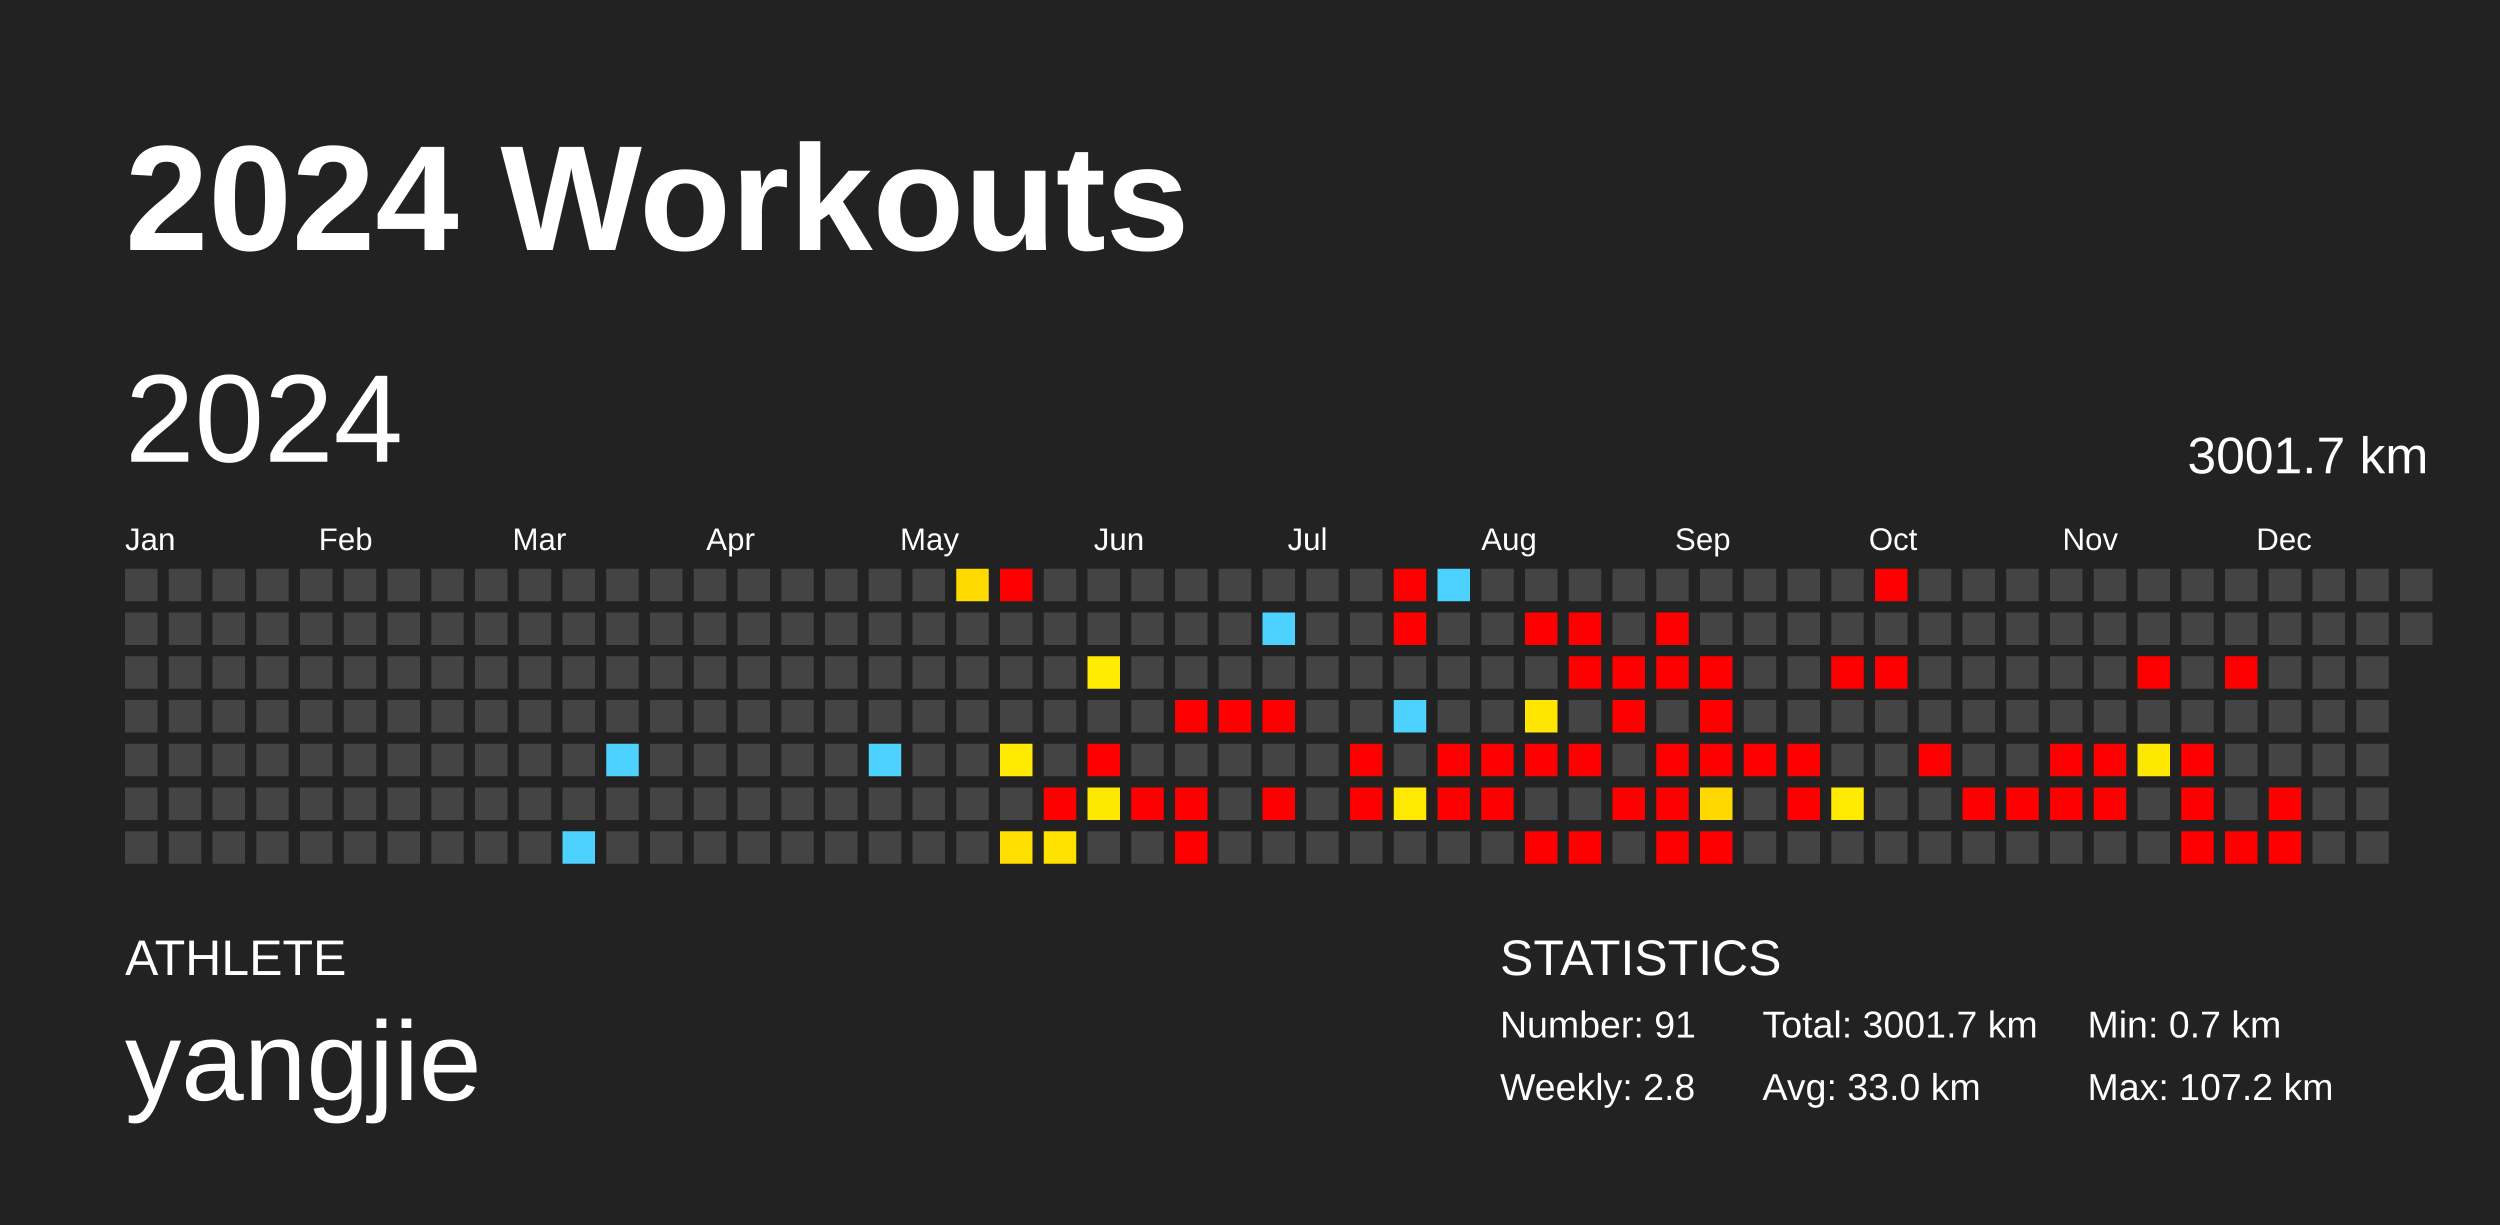
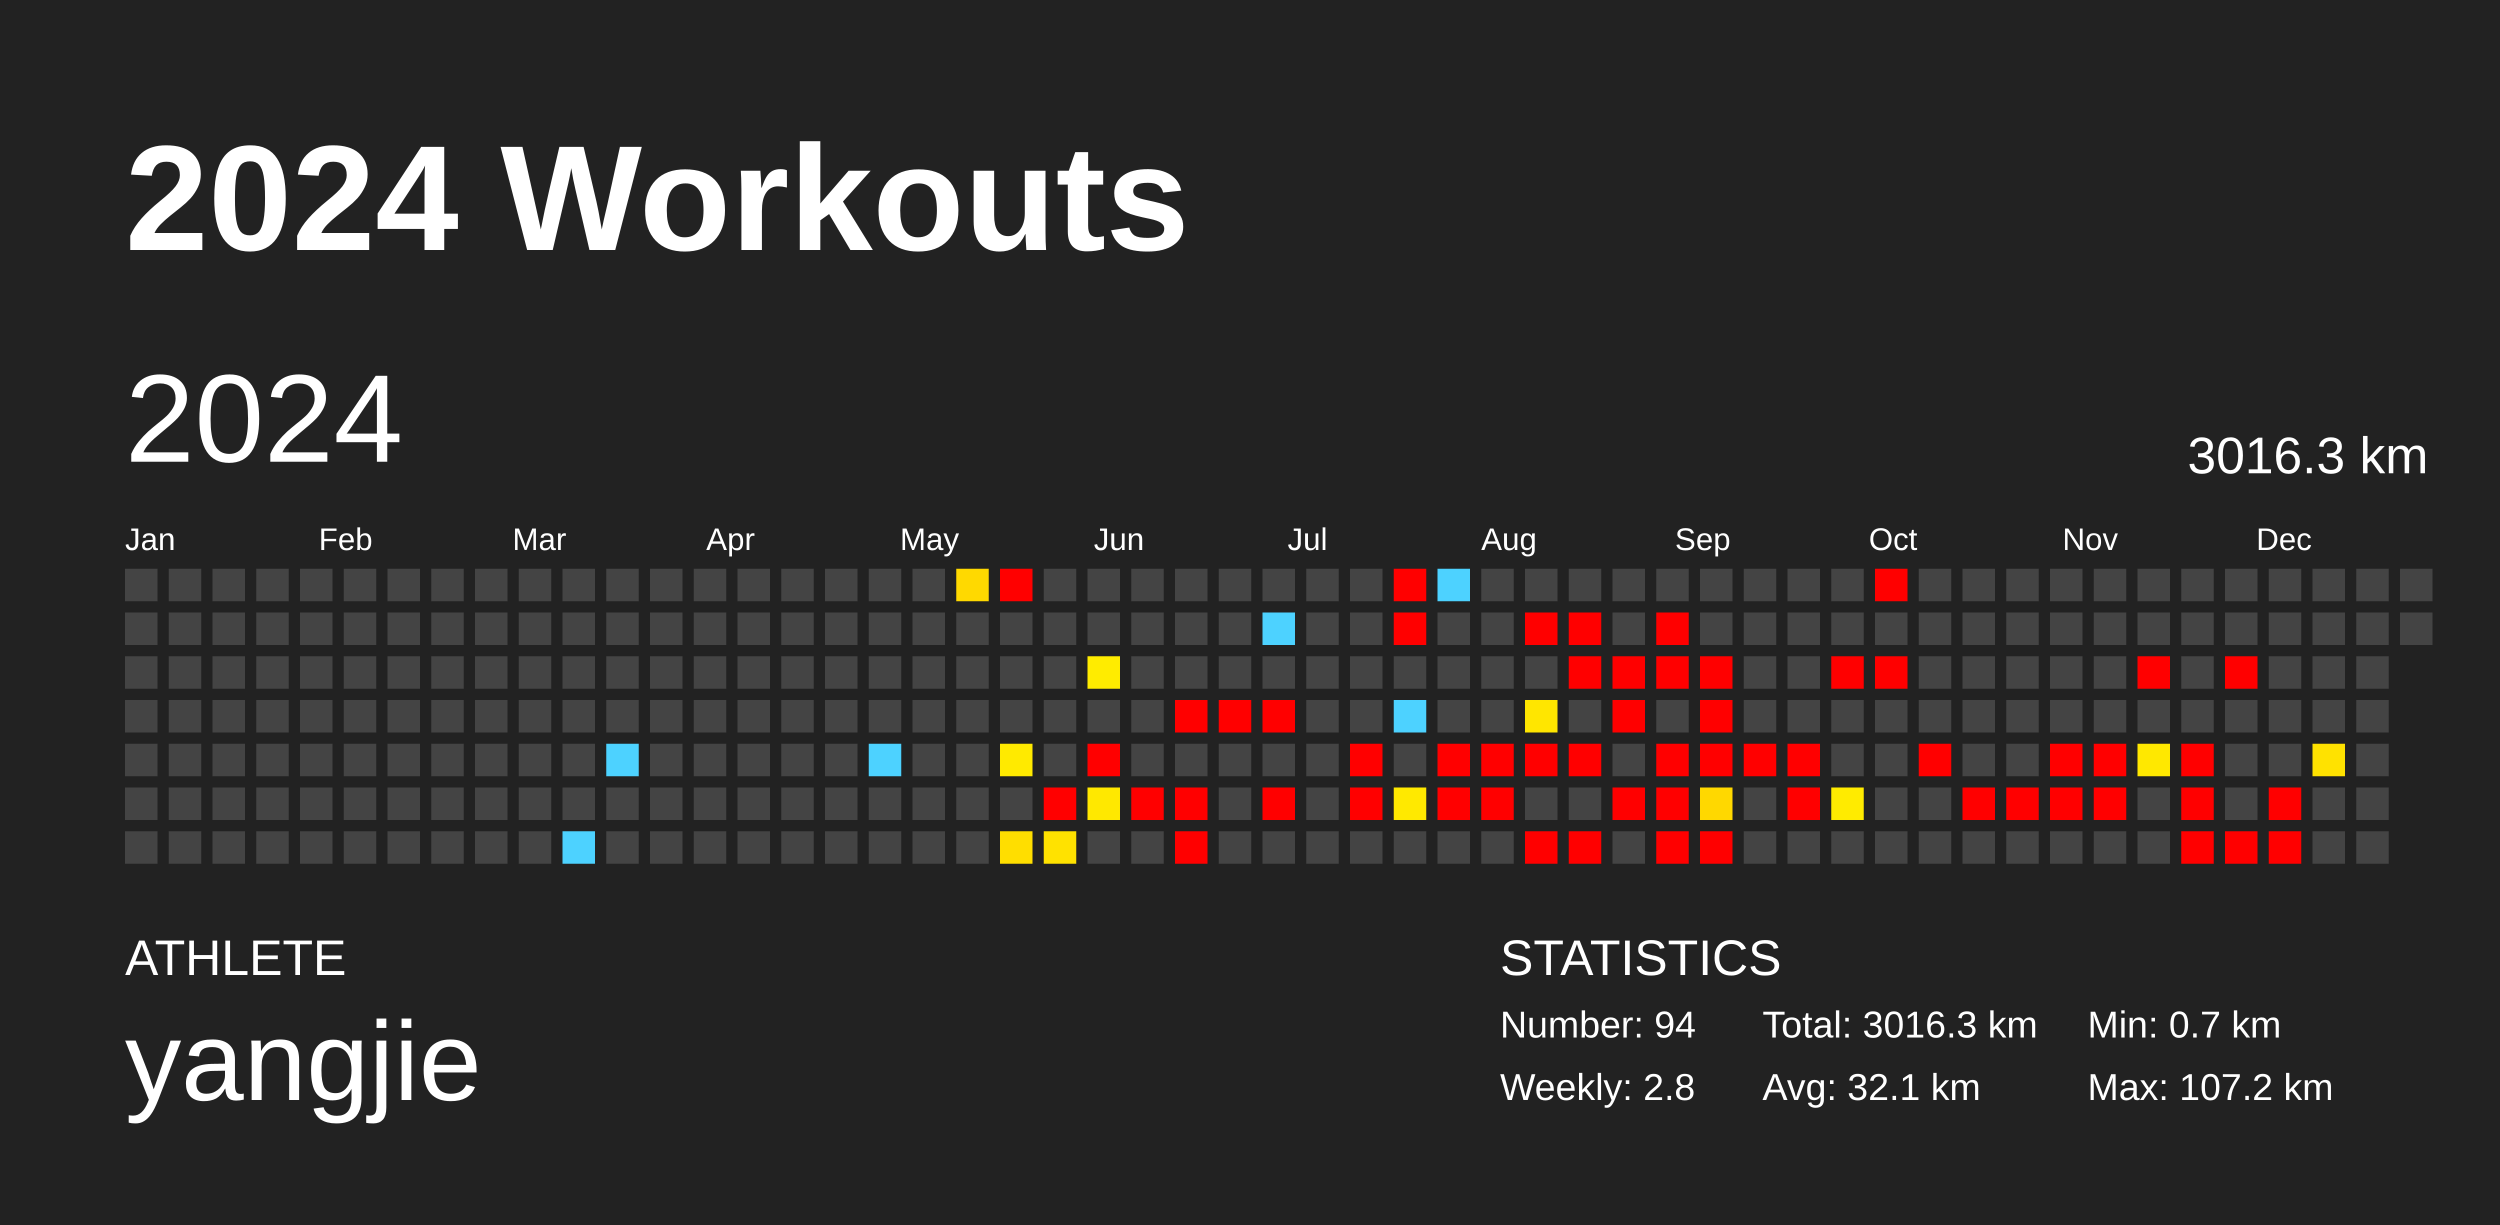
<svg xmlns="http://www.w3.org/2000/svg" baseProfile="full" height="98mm" version="1.1" viewBox="0,0,200,98" width="200mm">
  <defs />
  <rect fill="#222222" height="98" width="200" x="0" y="0" />
  <text fill="#FFFFFF" style="font-size:12px; font-family:Arial; font-weight:bold;" x="10" y="20">2024 Workouts</text>
  <text fill="#FFFFFF" style="font-size:4px; font-family:Arial" x="10" y="78">ATHLETE</text>
  <text fill="#FFFFFF" style="font-size:9px; font-family:Arial" x="10" y="88">yangjie</text>
  <text fill="#FFFFFF" style="font-size:4px; font-family:Arial" x="120" y="78">STATISTICS</text>
-   <text fill="#FFFFFF" style="font-size:3px; font-family:Arial" x="120" y="83">Number: 91</text>
+   <text fill="#FFFFFF" style="font-size:3px; font-family:Arial" x="120" y="83">Number: 94</text>
  <text fill="#FFFFFF" style="font-size:3px; font-family:Arial" x="120" y="88">Weekly: 2.8</text>
-   <text fill="#FFFFFF" style="font-size:3px; font-family:Arial" x="141" y="83">Total: 3001.7 km</text>
-   <text fill="#FFFFFF" style="font-size:3px; font-family:Arial" x="141" y="88">Avg: 33.0 km</text>
+   <text fill="#FFFFFF" style="font-size:3px; font-family:Arial" x="141" y="83">Total: 3016.3 km</text>
+   <text fill="#FFFFFF" style="font-size:3px; font-family:Arial" x="141" y="88">Avg: 32.1 km</text>
  <text fill="#FFFFFF" style="font-size:3px; font-family:Arial" x="167" y="83">Min: 0.7 km</text>
  <text fill="#FFFFFF" style="font-size:3px; font-family:Arial" x="167" y="88">Max: 107.2 km</text>
  <text dominant-baseline="hanging" fill="#FFFFFF" style="font-size:10.0px; font-family:Arial;" x="10" y="30">2024</text>
-   <text dominant-baseline="hanging" fill="#FFFFFF" style="font-size:4.125px; font-family:Arial;" x="175" y="35">3001.7 km</text>
+   <text dominant-baseline="hanging" fill="#FFFFFF" style="font-size:4.125px; font-family:Arial;" x="175" y="35">3016.3 km</text>
  <text fill="#FFFFFF" style="font-size:2.5px; font-family:Arial" x="10.0" y="44">Jan</text>
  <text fill="#FFFFFF" style="font-size:2.5px; font-family:Arial" x="25.5" y="44">Feb</text>
  <text fill="#FFFFFF" style="font-size:2.5px; font-family:Arial" x="41.0" y="44">Mar</text>
  <text fill="#FFFFFF" style="font-size:2.5px; font-family:Arial" x="56.5" y="44">Apr</text>
  <text fill="#FFFFFF" style="font-size:2.5px; font-family:Arial" x="72.0" y="44">May</text>
  <text fill="#FFFFFF" style="font-size:2.5px; font-family:Arial" x="87.5" y="44">Jun</text>
  <text fill="#FFFFFF" style="font-size:2.5px; font-family:Arial" x="103.0" y="44">Jul</text>
  <text fill="#FFFFFF" style="font-size:2.5px; font-family:Arial" x="118.5" y="44">Aug</text>
  <text fill="#FFFFFF" style="font-size:2.5px; font-family:Arial" x="134.0" y="44">Sep</text>
  <text fill="#FFFFFF" style="font-size:2.5px; font-family:Arial" x="149.5" y="44">Oct</text>
  <text fill="#FFFFFF" style="font-size:2.5px; font-family:Arial" x="165.0" y="44">Nov</text>
  <text fill="#FFFFFF" style="font-size:2.5px; font-family:Arial" x="180.5" y="44">Dec</text>
  <rect fill="#444444" height="2.6" width="2.6" x="10.0" y="45.5" />
  <rect fill="#444444" height="2.6" width="2.6" x="10.0" y="49.0" />
  <rect fill="#444444" height="2.6" width="2.6" x="10.0" y="52.5" />
  <rect fill="#444444" height="2.6" width="2.6" x="10.0" y="56.0" />
  <rect fill="#444444" height="2.6" width="2.6" x="10.0" y="59.5" />
  <rect fill="#444444" height="2.6" width="2.6" x="10.0" y="63.0" />
  <rect fill="#444444" height="2.6" width="2.6" x="10.0" y="66.5" />
  <rect fill="#444444" height="2.6" width="2.6" x="13.5" y="45.5" />
  <rect fill="#444444" height="2.6" width="2.6" x="13.5" y="49.0" />
  <rect fill="#444444" height="2.6" width="2.6" x="13.5" y="52.5" />
  <rect fill="#444444" height="2.6" width="2.6" x="13.5" y="56.0" />
  <rect fill="#444444" height="2.6" width="2.6" x="13.5" y="59.5" />
  <rect fill="#444444" height="2.6" width="2.6" x="13.5" y="63.0" />
  <rect fill="#444444" height="2.6" width="2.6" x="13.5" y="66.5" />
  <rect fill="#444444" height="2.6" width="2.6" x="17.0" y="45.5" />
  <rect fill="#444444" height="2.6" width="2.6" x="17.0" y="49.0" />
  <rect fill="#444444" height="2.6" width="2.6" x="17.0" y="52.5" />
  <rect fill="#444444" height="2.6" width="2.6" x="17.0" y="56.0" />
  <rect fill="#444444" height="2.6" width="2.6" x="17.0" y="59.5" />
  <rect fill="#444444" height="2.6" width="2.6" x="17.0" y="63.0" />
  <rect fill="#444444" height="2.6" width="2.6" x="17.0" y="66.5" />
  <rect fill="#444444" height="2.6" width="2.6" x="20.5" y="45.5" />
  <rect fill="#444444" height="2.6" width="2.6" x="20.5" y="49.0" />
  <rect fill="#444444" height="2.6" width="2.6" x="20.5" y="52.5" />
  <rect fill="#444444" height="2.6" width="2.6" x="20.5" y="56.0" />
  <rect fill="#444444" height="2.6" width="2.6" x="20.5" y="59.5" />
  <rect fill="#444444" height="2.6" width="2.6" x="20.5" y="63.0" />
  <rect fill="#444444" height="2.6" width="2.6" x="20.5" y="66.5" />
  <rect fill="#444444" height="2.6" width="2.6" x="24.0" y="45.5" />
  <rect fill="#444444" height="2.6" width="2.6" x="24.0" y="49.0" />
  <rect fill="#444444" height="2.6" width="2.6" x="24.0" y="52.5" />
  <rect fill="#444444" height="2.6" width="2.6" x="24.0" y="56.0" />
  <rect fill="#444444" height="2.6" width="2.6" x="24.0" y="59.5" />
  <rect fill="#444444" height="2.6" width="2.6" x="24.0" y="63.0" />
  <rect fill="#444444" height="2.6" width="2.6" x="24.0" y="66.5" />
  <rect fill="#444444" height="2.6" width="2.6" x="27.5" y="45.5" />
  <rect fill="#444444" height="2.6" width="2.6" x="27.5" y="49.0" />
  <rect fill="#444444" height="2.6" width="2.6" x="27.5" y="52.5" />
  <rect fill="#444444" height="2.6" width="2.6" x="27.5" y="56.0" />
  <rect fill="#444444" height="2.6" width="2.6" x="27.5" y="59.5" />
  <rect fill="#444444" height="2.6" width="2.6" x="27.5" y="63.0" />
  <rect fill="#444444" height="2.6" width="2.6" x="27.5" y="66.5" />
  <rect fill="#444444" height="2.6" width="2.6" x="31.0" y="45.5" />
  <rect fill="#444444" height="2.6" width="2.6" x="31.0" y="49.0" />
  <rect fill="#444444" height="2.6" width="2.6" x="31.0" y="52.5" />
  <rect fill="#444444" height="2.6" width="2.6" x="31.0" y="56.0" />
  <rect fill="#444444" height="2.6" width="2.6" x="31.0" y="59.5" />
  <rect fill="#444444" height="2.6" width="2.6" x="31.0" y="63.0" />
  <rect fill="#444444" height="2.6" width="2.6" x="31.0" y="66.5" />
  <rect fill="#444444" height="2.6" width="2.6" x="34.5" y="45.5" />
  <rect fill="#444444" height="2.6" width="2.6" x="34.5" y="49.0" />
  <rect fill="#444444" height="2.6" width="2.6" x="34.5" y="52.5" />
  <rect fill="#444444" height="2.6" width="2.6" x="34.5" y="56.0" />
  <rect fill="#444444" height="2.6" width="2.6" x="34.5" y="59.5" />
  <rect fill="#444444" height="2.6" width="2.6" x="34.5" y="63.0" />
  <rect fill="#444444" height="2.6" width="2.6" x="34.5" y="66.5" />
  <rect fill="#444444" height="2.6" width="2.6" x="38.0" y="45.5" />
  <rect fill="#444444" height="2.6" width="2.6" x="38.0" y="49.0" />
  <rect fill="#444444" height="2.6" width="2.6" x="38.0" y="52.5" />
  <rect fill="#444444" height="2.6" width="2.6" x="38.0" y="56.0" />
  <rect fill="#444444" height="2.6" width="2.6" x="38.0" y="59.5" />
  <rect fill="#444444" height="2.6" width="2.6" x="38.0" y="63.0" />
  <rect fill="#444444" height="2.6" width="2.6" x="38.0" y="66.5" />
  <rect fill="#444444" height="2.6" width="2.6" x="41.5" y="45.5" />
  <rect fill="#444444" height="2.6" width="2.6" x="41.5" y="49.0" />
  <rect fill="#444444" height="2.6" width="2.6" x="41.5" y="52.5" />
  <rect fill="#444444" height="2.6" width="2.6" x="41.5" y="56.0" />
  <rect fill="#444444" height="2.6" width="2.6" x="41.5" y="59.5" />
  <rect fill="#444444" height="2.6" width="2.6" x="41.5" y="63.0" />
  <rect fill="#444444" height="2.6" width="2.6" x="41.5" y="66.5" />
  <rect fill="#444444" height="2.6" width="2.6" x="45.0" y="45.5" />
  <rect fill="#444444" height="2.6" width="2.6" x="45.0" y="49.0" />
  <rect fill="#444444" height="2.6" width="2.6" x="45.0" y="52.5" />
  <rect fill="#444444" height="2.6" width="2.6" x="45.0" y="56.0" />
  <rect fill="#444444" height="2.6" width="2.6" x="45.0" y="59.5" />
  <rect fill="#444444" height="2.6" width="2.6" x="45.0" y="63.0" />
  <rect fill="#4dd2ff" height="2.6" width="2.6" x="45.0" y="66.5" />
  <rect fill="#444444" height="2.6" width="2.6" x="48.5" y="45.5" />
  <rect fill="#444444" height="2.6" width="2.6" x="48.5" y="49.0" />
  <rect fill="#444444" height="2.6" width="2.6" x="48.5" y="52.5" />
  <rect fill="#444444" height="2.6" width="2.6" x="48.5" y="56.0" />
  <rect fill="#4dd2ff" height="2.6" width="2.6" x="48.5" y="59.5" />
  <rect fill="#444444" height="2.6" width="2.6" x="48.5" y="63.0" />
  <rect fill="#444444" height="2.6" width="2.6" x="48.5" y="66.5" />
  <rect fill="#444444" height="2.6" width="2.6" x="52.0" y="45.5" />
  <rect fill="#444444" height="2.6" width="2.6" x="52.0" y="49.0" />
  <rect fill="#444444" height="2.6" width="2.6" x="52.0" y="52.5" />
  <rect fill="#444444" height="2.6" width="2.6" x="52.0" y="56.0" />
  <rect fill="#444444" height="2.6" width="2.6" x="52.0" y="59.5" />
  <rect fill="#444444" height="2.6" width="2.6" x="52.0" y="63.0" />
  <rect fill="#444444" height="2.6" width="2.6" x="52.0" y="66.5" />
  <rect fill="#444444" height="2.6" width="2.6" x="55.5" y="45.5" />
  <rect fill="#444444" height="2.6" width="2.6" x="55.5" y="49.0" />
  <rect fill="#444444" height="2.6" width="2.6" x="55.5" y="52.5" />
  <rect fill="#444444" height="2.6" width="2.6" x="55.5" y="56.0" />
  <rect fill="#444444" height="2.6" width="2.6" x="55.5" y="59.5" />
  <rect fill="#444444" height="2.6" width="2.6" x="55.5" y="63.0" />
  <rect fill="#444444" height="2.6" width="2.6" x="55.5" y="66.5" />
  <rect fill="#444444" height="2.6" width="2.6" x="59.0" y="45.5" />
  <rect fill="#444444" height="2.6" width="2.6" x="59.0" y="49.0" />
  <rect fill="#444444" height="2.6" width="2.6" x="59.0" y="52.5" />
  <rect fill="#444444" height="2.6" width="2.6" x="59.0" y="56.0" />
  <rect fill="#444444" height="2.6" width="2.6" x="59.0" y="59.5" />
  <rect fill="#444444" height="2.6" width="2.6" x="59.0" y="63.0" />
  <rect fill="#444444" height="2.6" width="2.6" x="59.0" y="66.5" />
  <rect fill="#444444" height="2.6" width="2.6" x="62.5" y="45.5" />
  <rect fill="#444444" height="2.6" width="2.6" x="62.5" y="49.0" />
  <rect fill="#444444" height="2.6" width="2.6" x="62.5" y="52.5" />
  <rect fill="#444444" height="2.6" width="2.6" x="62.5" y="56.0" />
  <rect fill="#444444" height="2.6" width="2.6" x="62.5" y="59.5" />
  <rect fill="#444444" height="2.6" width="2.6" x="62.5" y="63.0" />
  <rect fill="#444444" height="2.6" width="2.6" x="62.5" y="66.5" />
  <rect fill="#444444" height="2.6" width="2.6" x="66.0" y="45.5" />
  <rect fill="#444444" height="2.6" width="2.6" x="66.0" y="49.0" />
  <rect fill="#444444" height="2.6" width="2.6" x="66.0" y="52.5" />
  <rect fill="#444444" height="2.6" width="2.6" x="66.0" y="56.0" />
  <rect fill="#444444" height="2.6" width="2.6" x="66.0" y="59.5" />
  <rect fill="#444444" height="2.6" width="2.6" x="66.0" y="63.0" />
  <rect fill="#444444" height="2.6" width="2.6" x="66.0" y="66.5" />
  <rect fill="#444444" height="2.6" width="2.6" x="69.5" y="45.5" />
  <rect fill="#444444" height="2.6" width="2.6" x="69.5" y="49.0" />
  <rect fill="#444444" height="2.6" width="2.6" x="69.5" y="52.5" />
  <rect fill="#444444" height="2.6" width="2.6" x="69.5" y="56.0" />
  <rect fill="#4dd2ff" height="2.6" width="2.6" x="69.5" y="59.5" />
  <rect fill="#444444" height="2.6" width="2.6" x="69.5" y="63.0" />
  <rect fill="#444444" height="2.6" width="2.6" x="69.5" y="66.5" />
  <rect fill="#444444" height="2.6" width="2.6" x="73.0" y="45.5" />
  <rect fill="#444444" height="2.6" width="2.6" x="73.0" y="49.0" />
  <rect fill="#444444" height="2.6" width="2.6" x="73.0" y="52.5" />
  <rect fill="#444444" height="2.6" width="2.6" x="73.0" y="56.0" />
  <rect fill="#444444" height="2.6" width="2.6" x="73.0" y="59.5" />
  <rect fill="#444444" height="2.6" width="2.6" x="73.0" y="63.0" />
  <rect fill="#444444" height="2.6" width="2.6" x="73.0" y="66.5" />
  <rect fill="#ffd900" height="2.6" width="2.6" x="76.5" y="45.5" />
  <rect fill="#444444" height="2.6" width="2.6" x="76.5" y="49.0" />
  <rect fill="#444444" height="2.6" width="2.6" x="76.5" y="52.5" />
  <rect fill="#444444" height="2.6" width="2.6" x="76.5" y="56.0" />
  <rect fill="#444444" height="2.6" width="2.6" x="76.5" y="59.5" />
  <rect fill="#444444" height="2.6" width="2.6" x="76.5" y="63.0" />
  <rect fill="#444444" height="2.6" width="2.6" x="76.5" y="66.5" />
  <rect fill="red" height="2.6" width="2.6" x="80.0" y="45.5" />
  <rect fill="#444444" height="2.6" width="2.6" x="80.0" y="49.0" />
  <rect fill="#444444" height="2.6" width="2.6" x="80.0" y="52.5" />
  <rect fill="#444444" height="2.6" width="2.6" x="80.0" y="56.0" />
  <rect fill="#ffea00" height="2.6" width="2.6" x="80.0" y="59.5" />
  <rect fill="#444444" height="2.6" width="2.6" x="80.0" y="63.0" />
  <rect fill="#ffde00" height="2.6" width="2.6" x="80.0" y="66.5" />
  <rect fill="#444444" height="2.6" width="2.6" x="83.5" y="45.5" />
  <rect fill="#444444" height="2.6" width="2.6" x="83.5" y="49.0" />
  <rect fill="#444444" height="2.6" width="2.6" x="83.5" y="52.5" />
  <rect fill="#444444" height="2.6" width="2.6" x="83.5" y="56.0" />
  <rect fill="#444444" height="2.6" width="2.6" x="83.5" y="59.5" />
  <rect fill="red" height="2.6" width="2.6" x="83.5" y="63.0" />
  <rect fill="#ffe200" height="2.6" width="2.6" x="83.5" y="66.5" />
  <rect fill="#444444" height="2.6" width="2.6" x="87.0" y="45.5" />
  <rect fill="#444444" height="2.6" width="2.6" x="87.0" y="49.0" />
  <rect fill="#ffec00" height="2.6" width="2.6" x="87.0" y="52.5" />
  <rect fill="#444444" height="2.6" width="2.6" x="87.0" y="56.0" />
  <rect fill="red" height="2.6" width="2.6" x="87.0" y="59.5" />
  <rect fill="#ffe800" height="2.6" width="2.6" x="87.0" y="63.0" />
  <rect fill="#444444" height="2.6" width="2.6" x="87.0" y="66.5" />
  <rect fill="#444444" height="2.6" width="2.6" x="90.5" y="45.5" />
  <rect fill="#444444" height="2.6" width="2.6" x="90.5" y="49.0" />
  <rect fill="#444444" height="2.6" width="2.6" x="90.5" y="52.5" />
  <rect fill="#444444" height="2.6" width="2.6" x="90.5" y="56.0" />
  <rect fill="#444444" height="2.6" width="2.6" x="90.5" y="59.5" />
  <rect fill="red" height="2.6" width="2.6" x="90.5" y="63.0" />
  <rect fill="#444444" height="2.6" width="2.6" x="90.5" y="66.5" />
  <rect fill="#444444" height="2.6" width="2.6" x="94.0" y="45.5" />
  <rect fill="#444444" height="2.6" width="2.6" x="94.0" y="49.0" />
  <rect fill="#444444" height="2.6" width="2.6" x="94.0" y="52.5" />
  <rect fill="red" height="2.6" width="2.6" x="94.0" y="56.0" />
  <rect fill="#444444" height="2.6" width="2.6" x="94.0" y="59.5" />
  <rect fill="red" height="2.6" width="2.6" x="94.0" y="63.0" />
  <rect fill="red" height="2.6" width="2.6" x="94.0" y="66.5" />
  <rect fill="#444444" height="2.6" width="2.6" x="97.5" y="45.5" />
  <rect fill="#444444" height="2.6" width="2.6" x="97.5" y="49.0" />
  <rect fill="#444444" height="2.6" width="2.6" x="97.5" y="52.5" />
  <rect fill="red" height="2.6" width="2.6" x="97.5" y="56.0" />
  <rect fill="#444444" height="2.6" width="2.6" x="97.5" y="59.5" />
  <rect fill="#444444" height="2.6" width="2.6" x="97.5" y="63.0" />
  <rect fill="#444444" height="2.6" width="2.6" x="97.5" y="66.5" />
  <rect fill="#444444" height="2.6" width="2.6" x="101.0" y="45.5" />
  <rect fill="#4dd2ff" height="2.6" width="2.6" x="101.0" y="49.0" />
  <rect fill="#444444" height="2.6" width="2.6" x="101.0" y="52.5" />
  <rect fill="red" height="2.6" width="2.6" x="101.0" y="56.0" />
  <rect fill="#444444" height="2.6" width="2.6" x="101.0" y="59.5" />
  <rect fill="red" height="2.6" width="2.6" x="101.0" y="63.0" />
  <rect fill="#444444" height="2.6" width="2.6" x="101.0" y="66.5" />
  <rect fill="#444444" height="2.6" width="2.6" x="104.5" y="45.5" />
  <rect fill="#444444" height="2.6" width="2.6" x="104.5" y="49.0" />
  <rect fill="#444444" height="2.6" width="2.6" x="104.5" y="52.5" />
  <rect fill="#444444" height="2.6" width="2.6" x="104.5" y="56.0" />
  <rect fill="#444444" height="2.6" width="2.6" x="104.5" y="59.5" />
  <rect fill="#444444" height="2.6" width="2.6" x="104.5" y="63.0" />
  <rect fill="#444444" height="2.6" width="2.6" x="104.5" y="66.5" />
  <rect fill="#444444" height="2.6" width="2.6" x="108.0" y="45.5" />
  <rect fill="#444444" height="2.6" width="2.6" x="108.0" y="49.0" />
  <rect fill="#444444" height="2.6" width="2.6" x="108.0" y="52.5" />
  <rect fill="#444444" height="2.6" width="2.6" x="108.0" y="56.0" />
  <rect fill="red" height="2.6" width="2.6" x="108.0" y="59.5" />
  <rect fill="red" height="2.6" width="2.6" x="108.0" y="63.0" />
  <rect fill="#444444" height="2.6" width="2.6" x="108.0" y="66.5" />
  <rect fill="red" height="2.6" width="2.6" x="111.5" y="45.5" />
  <rect fill="red" height="2.6" width="2.6" x="111.5" y="49.0" />
  <rect fill="#444444" height="2.6" width="2.6" x="111.5" y="52.5" />
  <rect fill="#4dd2ff" height="2.6" width="2.6" x="111.5" y="56.0" />
  <rect fill="#444444" height="2.6" width="2.6" x="111.5" y="59.5" />
  <rect fill="#ffe900" height="2.6" width="2.6" x="111.5" y="63.0" />
  <rect fill="#444444" height="2.6" width="2.6" x="111.5" y="66.5" />
  <rect fill="#4dd2ff" height="2.6" width="2.6" x="115.0" y="45.5" />
  <rect fill="#444444" height="2.6" width="2.6" x="115.0" y="49.0" />
  <rect fill="#444444" height="2.6" width="2.6" x="115.0" y="52.5" />
  <rect fill="#444444" height="2.6" width="2.6" x="115.0" y="56.0" />
  <rect fill="red" height="2.6" width="2.6" x="115.0" y="59.5" />
  <rect fill="red" height="2.6" width="2.6" x="115.0" y="63.0" />
  <rect fill="#444444" height="2.6" width="2.6" x="115.0" y="66.5" />
  <rect fill="#444444" height="2.6" width="2.6" x="118.5" y="45.5" />
  <rect fill="#444444" height="2.6" width="2.6" x="118.5" y="49.0" />
  <rect fill="#444444" height="2.6" width="2.6" x="118.5" y="52.5" />
  <rect fill="#444444" height="2.6" width="2.6" x="118.5" y="56.0" />
  <rect fill="red" height="2.6" width="2.6" x="118.5" y="59.5" />
  <rect fill="red" height="2.6" width="2.6" x="118.5" y="63.0" />
  <rect fill="#444444" height="2.6" width="2.6" x="118.5" y="66.5" />
  <rect fill="#444444" height="2.6" width="2.6" x="122.0" y="45.5" />
  <rect fill="red" height="2.6" width="2.6" x="122.0" y="49.0" />
  <rect fill="#444444" height="2.6" width="2.6" x="122.0" y="52.5" />
  <rect fill="#ffe600" height="2.6" width="2.6" x="122.0" y="56.0" />
  <rect fill="red" height="2.6" width="2.6" x="122.0" y="59.5" />
  <rect fill="#444444" height="2.6" width="2.6" x="122.0" y="63.0" />
  <rect fill="red" height="2.6" width="2.6" x="122.0" y="66.5" />
  <rect fill="#444444" height="2.6" width="2.6" x="125.5" y="45.5" />
  <rect fill="red" height="2.6" width="2.6" x="125.5" y="49.0" />
  <rect fill="red" height="2.6" width="2.6" x="125.5" y="52.5" />
  <rect fill="#444444" height="2.6" width="2.6" x="125.5" y="56.0" />
  <rect fill="red" height="2.6" width="2.6" x="125.5" y="59.5" />
  <rect fill="#444444" height="2.6" width="2.6" x="125.5" y="63.0" />
  <rect fill="red" height="2.6" width="2.6" x="125.5" y="66.5" />
  <rect fill="#444444" height="2.6" width="2.6" x="129.0" y="45.5" />
  <rect fill="#444444" height="2.6" width="2.6" x="129.0" y="49.0" />
  <rect fill="red" height="2.6" width="2.6" x="129.0" y="52.5" />
  <rect fill="red" height="2.6" width="2.6" x="129.0" y="56.0" />
  <rect fill="#444444" height="2.6" width="2.6" x="129.0" y="59.5" />
  <rect fill="red" height="2.6" width="2.6" x="129.0" y="63.0" />
  <rect fill="#444444" height="2.6" width="2.6" x="129.0" y="66.5" />
  <rect fill="#444444" height="2.6" width="2.6" x="132.5" y="45.5" />
  <rect fill="red" height="2.6" width="2.6" x="132.5" y="49.0" />
  <rect fill="red" height="2.6" width="2.6" x="132.5" y="52.5" />
  <rect fill="#444444" height="2.6" width="2.6" x="132.5" y="56.0" />
  <rect fill="red" height="2.6" width="2.6" x="132.5" y="59.5" />
  <rect fill="red" height="2.6" width="2.6" x="132.5" y="63.0" />
  <rect fill="red" height="2.6" width="2.6" x="132.5" y="66.5" />
  <rect fill="#444444" height="2.6" width="2.6" x="136.0" y="45.5" />
  <rect fill="#444444" height="2.6" width="2.6" x="136.0" y="49.0" />
  <rect fill="red" height="2.6" width="2.6" x="136.0" y="52.5" />
  <rect fill="red" height="2.6" width="2.6" x="136.0" y="56.0" />
  <rect fill="red" height="2.6" width="2.6" x="136.0" y="59.5" />
  <rect fill="#ffd800" height="2.6" width="2.6" x="136.0" y="63.0" />
  <rect fill="red" height="2.6" width="2.6" x="136.0" y="66.5" />
  <rect fill="#444444" height="2.6" width="2.6" x="139.5" y="45.5" />
  <rect fill="#444444" height="2.6" width="2.6" x="139.5" y="49.0" />
  <rect fill="#444444" height="2.6" width="2.6" x="139.5" y="52.5" />
  <rect fill="#444444" height="2.6" width="2.6" x="139.5" y="56.0" />
  <rect fill="red" height="2.6" width="2.6" x="139.5" y="59.5" />
  <rect fill="#444444" height="2.6" width="2.6" x="139.5" y="63.0" />
  <rect fill="#444444" height="2.6" width="2.6" x="139.5" y="66.5" />
  <rect fill="#444444" height="2.6" width="2.6" x="143.0" y="45.5" />
  <rect fill="#444444" height="2.6" width="2.6" x="143.0" y="49.0" />
  <rect fill="#444444" height="2.6" width="2.6" x="143.0" y="52.5" />
  <rect fill="#444444" height="2.6" width="2.6" x="143.0" y="56.0" />
  <rect fill="red" height="2.6" width="2.6" x="143.0" y="59.5" />
  <rect fill="red" height="2.6" width="2.6" x="143.0" y="63.0" />
  <rect fill="#444444" height="2.6" width="2.6" x="143.0" y="66.5" />
  <rect fill="#444444" height="2.6" width="2.6" x="146.5" y="45.5" />
  <rect fill="#444444" height="2.6" width="2.6" x="146.5" y="49.0" />
  <rect fill="red" height="2.6" width="2.6" x="146.5" y="52.5" />
  <rect fill="#444444" height="2.6" width="2.6" x="146.5" y="56.0" />
  <rect fill="#444444" height="2.6" width="2.6" x="146.5" y="59.5" />
  <rect fill="#ffeb00" height="2.6" width="2.6" x="146.5" y="63.0" />
  <rect fill="#444444" height="2.6" width="2.6" x="146.5" y="66.5" />
  <rect fill="red" height="2.6" width="2.6" x="150.0" y="45.5" />
  <rect fill="#444444" height="2.6" width="2.6" x="150.0" y="49.0" />
  <rect fill="red" height="2.6" width="2.6" x="150.0" y="52.5" />
  <rect fill="#444444" height="2.6" width="2.6" x="150.0" y="56.0" />
  <rect fill="#444444" height="2.6" width="2.6" x="150.0" y="59.5" />
  <rect fill="#444444" height="2.6" width="2.6" x="150.0" y="63.0" />
  <rect fill="#444444" height="2.6" width="2.6" x="150.0" y="66.5" />
  <rect fill="#444444" height="2.6" width="2.6" x="153.5" y="45.5" />
  <rect fill="#444444" height="2.6" width="2.6" x="153.5" y="49.0" />
  <rect fill="#444444" height="2.6" width="2.6" x="153.5" y="52.5" />
  <rect fill="#444444" height="2.6" width="2.6" x="153.5" y="56.0" />
  <rect fill="red" height="2.6" width="2.6" x="153.5" y="59.5" />
  <rect fill="#444444" height="2.6" width="2.6" x="153.5" y="63.0" />
  <rect fill="#444444" height="2.6" width="2.6" x="153.5" y="66.5" />
  <rect fill="#444444" height="2.6" width="2.6" x="157.0" y="45.5" />
  <rect fill="#444444" height="2.6" width="2.6" x="157.0" y="49.0" />
  <rect fill="#444444" height="2.6" width="2.6" x="157.0" y="52.5" />
  <rect fill="#444444" height="2.6" width="2.6" x="157.0" y="56.0" />
  <rect fill="#444444" height="2.6" width="2.6" x="157.0" y="59.5" />
  <rect fill="red" height="2.6" width="2.6" x="157.0" y="63.0" />
  <rect fill="#444444" height="2.6" width="2.6" x="157.0" y="66.5" />
  <rect fill="#444444" height="2.6" width="2.6" x="160.5" y="45.5" />
  <rect fill="#444444" height="2.6" width="2.6" x="160.5" y="49.0" />
  <rect fill="#444444" height="2.6" width="2.6" x="160.5" y="52.5" />
  <rect fill="#444444" height="2.6" width="2.6" x="160.5" y="56.0" />
  <rect fill="#444444" height="2.6" width="2.6" x="160.5" y="59.5" />
  <rect fill="red" height="2.6" width="2.6" x="160.5" y="63.0" />
  <rect fill="#444444" height="2.6" width="2.6" x="160.5" y="66.5" />
  <rect fill="#444444" height="2.6" width="2.6" x="164.0" y="45.5" />
  <rect fill="#444444" height="2.6" width="2.6" x="164.0" y="49.0" />
  <rect fill="#444444" height="2.6" width="2.6" x="164.0" y="52.5" />
  <rect fill="#444444" height="2.6" width="2.6" x="164.0" y="56.0" />
  <rect fill="red" height="2.6" width="2.6" x="164.0" y="59.5" />
  <rect fill="red" height="2.6" width="2.6" x="164.0" y="63.0" />
  <rect fill="#444444" height="2.6" width="2.6" x="164.0" y="66.5" />
  <rect fill="#444444" height="2.6" width="2.6" x="167.5" y="45.5" />
  <rect fill="#444444" height="2.6" width="2.6" x="167.5" y="49.0" />
  <rect fill="#444444" height="2.6" width="2.6" x="167.5" y="52.5" />
  <rect fill="#444444" height="2.6" width="2.6" x="167.5" y="56.0" />
  <rect fill="red" height="2.6" width="2.6" x="167.5" y="59.5" />
  <rect fill="red" height="2.6" width="2.6" x="167.5" y="63.0" />
  <rect fill="#444444" height="2.6" width="2.6" x="167.5" y="66.5" />
  <rect fill="#444444" height="2.6" width="2.6" x="171.0" y="45.5" />
  <rect fill="#444444" height="2.6" width="2.6" x="171.0" y="49.0" />
  <rect fill="red" height="2.6" width="2.6" x="171.0" y="52.5" />
  <rect fill="#444444" height="2.6" width="2.6" x="171.0" y="56.0" />
  <rect fill="#ffe800" height="2.6" width="2.6" x="171.0" y="59.5" />
  <rect fill="#444444" height="2.6" width="2.6" x="171.0" y="63.0" />
  <rect fill="#444444" height="2.6" width="2.6" x="171.0" y="66.5" />
  <rect fill="#444444" height="2.6" width="2.6" x="174.5" y="45.5" />
  <rect fill="#444444" height="2.6" width="2.6" x="174.5" y="49.0" />
  <rect fill="#444444" height="2.6" width="2.6" x="174.5" y="52.5" />
  <rect fill="#444444" height="2.6" width="2.6" x="174.5" y="56.0" />
  <rect fill="red" height="2.6" width="2.6" x="174.5" y="59.5" />
  <rect fill="red" height="2.6" width="2.6" x="174.5" y="63.0" />
  <rect fill="red" height="2.6" width="2.6" x="174.5" y="66.5" />
  <rect fill="#444444" height="2.6" width="2.6" x="178.0" y="45.5" />
  <rect fill="#444444" height="2.6" width="2.6" x="178.0" y="49.0" />
  <rect fill="red" height="2.6" width="2.6" x="178.0" y="52.5" />
  <rect fill="#444444" height="2.6" width="2.6" x="178.0" y="56.0" />
  <rect fill="#444444" height="2.6" width="2.6" x="178.0" y="59.5" />
  <rect fill="#444444" height="2.6" width="2.6" x="178.0" y="63.0" />
  <rect fill="red" height="2.6" width="2.6" x="178.0" y="66.5" />
  <rect fill="#444444" height="2.6" width="2.6" x="181.5" y="45.5" />
  <rect fill="#444444" height="2.6" width="2.6" x="181.5" y="49.0" />
  <rect fill="#444444" height="2.6" width="2.6" x="181.5" y="52.5" />
  <rect fill="#444444" height="2.6" width="2.6" x="181.5" y="56.0" />
  <rect fill="#444444" height="2.6" width="2.6" x="181.5" y="59.5" />
  <rect fill="red" height="2.6" width="2.6" x="181.5" y="63.0" />
  <rect fill="red" height="2.6" width="2.6" x="181.5" y="66.5" />
  <rect fill="#444444" height="2.6" width="2.6" x="185.0" y="45.5" />
  <rect fill="#444444" height="2.6" width="2.6" x="185.0" y="49.0" />
  <rect fill="#444444" height="2.6" width="2.6" x="185.0" y="52.5" />
  <rect fill="#444444" height="2.6" width="2.6" x="185.0" y="56.0" />
-   <rect fill="#444444" height="2.6" width="2.6" x="185.0" y="59.5" />
+   <rect fill="#ffe200" height="2.6" width="2.6" x="185.0" y="59.5" />
  <rect fill="#444444" height="2.6" width="2.6" x="185.0" y="63.0" />
  <rect fill="#444444" height="2.6" width="2.6" x="185.0" y="66.5" />
  <rect fill="#444444" height="2.6" width="2.6" x="188.5" y="45.5" />
  <rect fill="#444444" height="2.6" width="2.6" x="188.5" y="49.0" />
  <rect fill="#444444" height="2.6" width="2.6" x="188.5" y="52.5" />
  <rect fill="#444444" height="2.6" width="2.6" x="188.5" y="56.0" />
  <rect fill="#444444" height="2.6" width="2.6" x="188.5" y="59.5" />
  <rect fill="#444444" height="2.6" width="2.6" x="188.5" y="63.0" />
  <rect fill="#444444" height="2.6" width="2.6" x="188.5" y="66.5" />
  <rect fill="#444444" height="2.6" width="2.6" x="192.0" y="45.5" />
  <rect fill="#444444" height="2.6" width="2.6" x="192.0" y="49.0" />
</svg>
